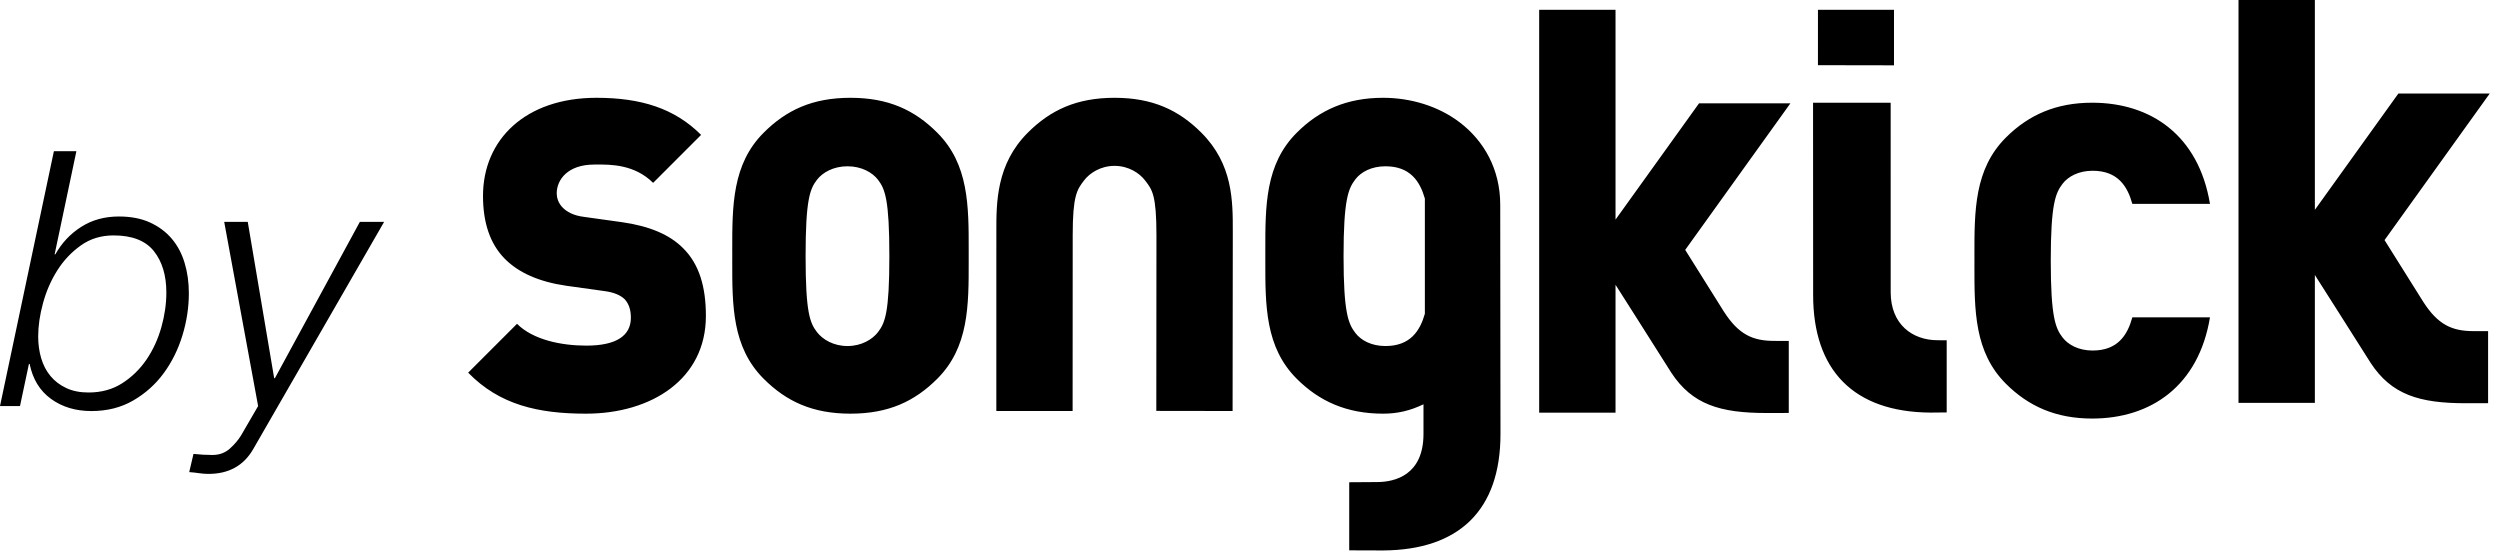
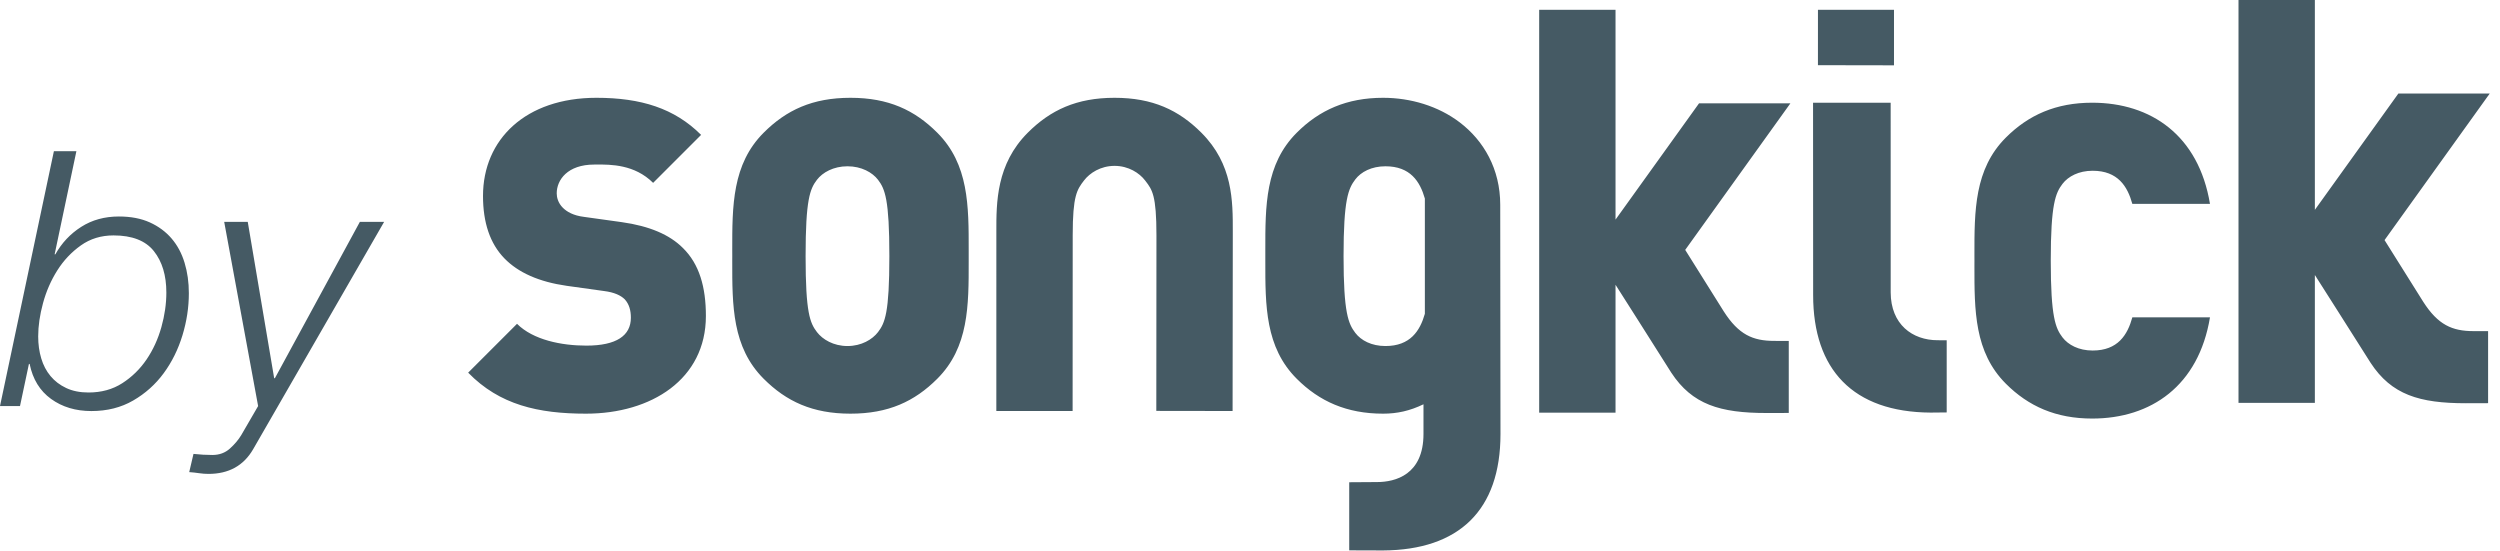
<svg xmlns="http://www.w3.org/2000/svg" width="109" height="24" viewBox="0 0 109 24" fill="none">
-   <path fill-rule="evenodd" clip-rule="evenodd" d="M108.123 14.437C108.049 14.437 107.98 14.437 107.848 14.437C106.913 14.437 106.296 14.163 105.651 13.155C105.021 12.154 103.966 10.468 103.966 10.468L108.553 4.077H104.57L100.928 9.149V0H97.599V17.565H100.928V11.99C100.928 11.99 102.792 14.918 103.359 15.82C104.271 17.213 105.488 17.581 107.508 17.581L108.481 17.578V14.438C108.294 14.438 108.206 14.438 108.123 14.437H108.123ZM77.632 14.864H77.632C77.558 14.864 77.488 14.863 77.357 14.863C76.422 14.863 75.805 14.589 75.159 13.582C74.53 12.58 73.475 10.895 73.475 10.895L78.062 4.504H74.079L70.437 9.575V0.426H67.108V17.992H70.437V12.416C70.437 12.416 72.301 15.344 72.867 16.247C73.78 17.639 74.997 18.007 77.017 18.007L77.99 18.005V14.864C77.803 14.864 77.715 14.864 77.632 14.864ZM25.547 18.036C23.474 18.036 21.781 17.655 20.412 16.248L22.542 14.118C23.246 14.822 24.482 15.069 25.566 15.069C26.878 15.069 27.506 14.632 27.506 13.852C27.506 13.528 27.43 13.261 27.24 13.051C27.069 12.88 26.783 12.746 26.346 12.69L24.71 12.462C23.512 12.291 22.599 11.891 21.991 11.264C21.363 10.617 21.059 9.704 21.059 8.544C21.059 6.072 22.923 4.264 26.003 4.264C27.943 4.264 29.408 4.721 30.568 5.881L28.476 7.973C27.668 7.166 26.623 7.171 26.013 7.174C25.976 7.174 25.941 7.175 25.908 7.175C24.748 7.175 24.273 7.841 24.273 8.43C24.273 8.601 24.33 8.848 24.539 9.057C24.71 9.229 24.995 9.4 25.471 9.457L27.106 9.685C28.324 9.856 29.198 10.236 29.769 10.807C30.492 11.511 30.777 12.518 30.777 13.776C30.777 16.534 28.4 18.036 25.547 18.036ZM37.08 18.036C38.735 18.036 39.876 17.503 40.865 16.514C42.239 15.141 42.237 13.326 42.235 11.375L42.235 11.149L42.235 10.924C42.237 8.974 42.239 7.16 40.865 5.786C39.876 4.797 38.735 4.264 37.08 4.264C35.426 4.264 34.285 4.797 33.296 5.786C31.922 7.16 31.924 8.974 31.926 10.923L31.927 11.149L31.926 11.376C31.924 13.326 31.922 15.141 33.296 16.514C34.285 17.503 35.426 18.036 37.08 18.036ZM36.95 7.25C37.559 7.25 38.034 7.516 38.282 7.839C38.586 8.238 38.776 8.695 38.776 11.167C38.776 13.642 38.586 14.079 38.282 14.479C38.034 14.802 37.559 15.087 36.95 15.087C36.342 15.087 35.866 14.802 35.619 14.479C35.315 14.079 35.124 13.642 35.124 11.167C35.124 8.695 35.315 8.238 35.619 7.839C35.866 7.516 36.342 7.25 36.95 7.25ZM87.454 16.728C88.443 17.717 89.641 18.249 91.219 18.249C93.787 18.249 95.86 16.822 96.355 13.837H92.97C92.76 14.598 92.342 15.283 91.239 15.283C90.63 15.283 90.174 15.035 89.926 14.712C89.622 14.312 89.413 13.837 89.413 11.363C89.413 8.89 89.622 8.415 89.926 8.015C90.174 7.692 90.63 7.445 91.239 7.445C92.342 7.445 92.76 8.129 92.97 8.89H96.355C95.86 5.904 93.787 4.478 91.219 4.478C89.641 4.478 88.443 5.011 87.454 6C86.082 7.373 86.083 9.187 86.085 11.137L86.086 11.363L86.085 11.588C86.084 13.538 86.082 15.354 87.454 16.728ZM62.064 18.92V17.627C61.468 17.914 60.915 18.036 60.302 18.036C58.724 18.036 57.526 17.503 56.538 16.514C55.164 15.142 55.166 13.326 55.168 11.377L55.168 11.15L55.168 10.922C55.166 8.972 55.164 7.159 56.538 5.787C57.526 4.797 58.724 4.264 60.302 4.264C61.502 4.264 62.705 4.622 63.642 5.334C64.692 6.132 65.41 7.369 65.41 8.928L65.421 18.926C65.421 22.248 63.615 23.979 60.302 24L58.826 23.995V21.026L60.036 21.018C60.833 21.018 62.064 20.702 62.064 18.92ZM59.093 14.516C59.34 14.84 59.796 15.087 60.405 15.087C61.489 15.087 61.911 14.425 62.124 13.681V8.657C61.911 7.911 61.489 7.25 60.405 7.25C59.796 7.25 59.34 7.497 59.093 7.82C58.788 8.22 58.579 8.695 58.579 11.168C58.579 13.641 58.788 14.117 59.093 14.516ZM53.75 10.252L53.741 17.92L50.415 17.915L50.421 10.26C50.421 8.515 50.239 8.277 49.946 7.894L49.926 7.868C49.679 7.544 49.204 7.232 48.595 7.232C47.986 7.232 47.511 7.544 47.264 7.868C46.959 8.267 46.77 8.521 46.77 10.252L46.766 17.921L43.44 17.921L43.441 10.252L43.441 10.108C43.439 8.831 43.436 7.161 44.811 5.786C45.8 4.797 46.941 4.264 48.595 4.264C50.251 4.264 51.392 4.797 52.38 5.786C53.754 7.16 53.752 8.752 53.75 10.104L53.75 10.252ZM79.262 2.842L82.578 2.848V0.427L79.263 0.426L79.262 2.842ZM79.049 4.478L82.433 4.48L82.434 12.751C82.439 14.143 83.379 14.834 84.484 14.834L84.876 14.835V17.982L84.172 17.989C80.794 17.968 79.053 16.117 79.053 12.863L79.049 4.478ZM3.331 6.591H2.35L0 17.704H0.872L1.261 15.868H1.292C1.427 16.532 1.738 17.04 2.226 17.393C2.714 17.746 3.3 17.922 3.985 17.922C4.67 17.922 5.277 17.769 5.806 17.463C6.335 17.157 6.779 16.76 7.137 16.272C7.495 15.785 7.767 15.235 7.954 14.623C8.141 14.01 8.234 13.398 8.234 12.786C8.234 12.308 8.172 11.865 8.047 11.455C7.923 11.045 7.733 10.692 7.479 10.396C7.225 10.101 6.908 9.867 6.53 9.696C6.151 9.525 5.702 9.439 5.183 9.439C4.561 9.439 4.013 9.59 3.541 9.891C3.069 10.191 2.693 10.591 2.413 11.089H2.382L3.331 6.591ZM5.331 16.708C4.911 16.978 4.421 17.113 3.86 17.113C3.487 17.113 3.162 17.048 2.887 16.918C2.612 16.789 2.384 16.615 2.203 16.397C2.021 16.179 1.886 15.922 1.798 15.626C1.71 15.331 1.665 15.012 1.665 14.669C1.665 14.213 1.736 13.727 1.876 13.214C2.016 12.7 2.223 12.225 2.498 11.79C2.773 11.354 3.116 10.991 3.526 10.7C3.935 10.409 4.41 10.264 4.95 10.264C5.759 10.264 6.346 10.492 6.709 10.949C7.072 11.406 7.253 12.008 7.253 12.755C7.253 13.242 7.181 13.746 7.036 14.264C6.89 14.783 6.675 15.253 6.39 15.673C6.104 16.093 5.751 16.438 5.331 16.708ZM9.261 19.837C8.992 19.837 8.717 19.821 8.436 19.79L8.25 20.584C8.395 20.594 8.538 20.61 8.678 20.631C8.818 20.651 8.955 20.662 9.09 20.662C9.972 20.662 10.621 20.304 11.036 19.588L16.748 9.673H15.69L11.985 16.49H11.954L10.802 9.673H9.775L11.254 17.704L10.522 18.965C10.398 19.173 10.232 19.37 10.024 19.557C9.817 19.744 9.562 19.837 9.261 19.837Z" fill="black" />
+   <path fill-rule="evenodd" clip-rule="evenodd" d="M108.123 14.437C108.049 14.437 107.98 14.437 107.848 14.437C106.913 14.437 106.296 14.163 105.651 13.155C105.021 12.154 103.966 10.468 103.966 10.468L108.553 4.077H104.57L100.928 9.149V0H97.599V17.565H100.928V11.99C100.928 11.99 102.792 14.918 103.359 15.82C104.271 17.213 105.488 17.581 107.508 17.581L108.481 17.578V14.438C108.294 14.438 108.206 14.438 108.123 14.437H108.123ZM77.632 14.864H77.632C77.558 14.864 77.488 14.863 77.357 14.863C76.422 14.863 75.805 14.589 75.159 13.582C74.53 12.58 73.475 10.895 73.475 10.895L78.062 4.504H74.079L70.437 9.575V0.426H67.108V17.992H70.437V12.416C70.437 12.416 72.301 15.344 72.867 16.247C73.78 17.639 74.997 18.007 77.017 18.007L77.99 18.005V14.864C77.803 14.864 77.715 14.864 77.632 14.864ZM25.547 18.036C23.474 18.036 21.781 17.655 20.412 16.248L22.542 14.118C23.246 14.822 24.482 15.069 25.566 15.069C26.878 15.069 27.506 14.632 27.506 13.852C27.506 13.528 27.43 13.261 27.24 13.051C27.069 12.88 26.783 12.746 26.346 12.69L24.71 12.462C23.512 12.291 22.599 11.891 21.991 11.264C21.363 10.617 21.059 9.704 21.059 8.544C21.059 6.072 22.923 4.264 26.003 4.264C27.943 4.264 29.408 4.721 30.568 5.881L28.476 7.973C27.668 7.166 26.623 7.171 26.013 7.174C25.976 7.174 25.941 7.175 25.908 7.175C24.748 7.175 24.273 7.841 24.273 8.43C24.273 8.601 24.33 8.848 24.539 9.057C24.71 9.229 24.995 9.4 25.471 9.457L27.106 9.685C28.324 9.856 29.198 10.236 29.769 10.807C30.492 11.511 30.777 12.518 30.777 13.776C30.777 16.534 28.4 18.036 25.547 18.036ZM37.08 18.036C38.735 18.036 39.876 17.503 40.865 16.514C42.239 15.141 42.237 13.326 42.235 11.375L42.235 11.149L42.235 10.924C42.237 8.974 42.239 7.16 40.865 5.786C39.876 4.797 38.735 4.264 37.08 4.264C35.426 4.264 34.285 4.797 33.296 5.786C31.922 7.16 31.924 8.974 31.926 10.923L31.927 11.149L31.926 11.376C31.924 13.326 31.922 15.141 33.296 16.514C34.285 17.503 35.426 18.036 37.08 18.036ZM36.95 7.25C37.559 7.25 38.034 7.516 38.282 7.839C38.586 8.238 38.776 8.695 38.776 11.167C38.776 13.642 38.586 14.079 38.282 14.479C38.034 14.802 37.559 15.087 36.95 15.087C36.342 15.087 35.866 14.802 35.619 14.479C35.315 14.079 35.124 13.642 35.124 11.167C35.124 8.695 35.315 8.238 35.619 7.839C35.866 7.516 36.342 7.25 36.95 7.25ZM87.454 16.728C88.443 17.717 89.641 18.249 91.219 18.249C93.787 18.249 95.86 16.822 96.355 13.837H92.97C92.76 14.598 92.342 15.283 91.239 15.283C90.63 15.283 90.174 15.035 89.926 14.712C89.622 14.312 89.413 13.837 89.413 11.363C89.413 8.89 89.622 8.415 89.926 8.015C90.174 7.692 90.63 7.445 91.239 7.445C92.342 7.445 92.76 8.129 92.97 8.89H96.355C95.86 5.904 93.787 4.478 91.219 4.478C89.641 4.478 88.443 5.011 87.454 6C86.082 7.373 86.083 9.187 86.085 11.137L86.086 11.363L86.085 11.588C86.084 13.538 86.082 15.354 87.454 16.728ZM62.064 18.92V17.627C61.468 17.914 60.915 18.036 60.302 18.036C58.724 18.036 57.526 17.503 56.538 16.514C55.164 15.142 55.166 13.326 55.168 11.377L55.168 11.15L55.168 10.922C55.166 8.972 55.164 7.159 56.538 5.787C57.526 4.797 58.724 4.264 60.302 4.264C61.502 4.264 62.705 4.622 63.642 5.334C64.692 6.132 65.41 7.369 65.41 8.928L65.421 18.926C65.421 22.248 63.615 23.979 60.302 24L58.826 23.995V21.026L60.036 21.018C60.833 21.018 62.064 20.702 62.064 18.92ZM59.093 14.516C59.34 14.84 59.796 15.087 60.405 15.087C61.489 15.087 61.911 14.425 62.124 13.681V8.657C61.911 7.911 61.489 7.25 60.405 7.25C59.796 7.25 59.34 7.497 59.093 7.82C58.788 8.22 58.579 8.695 58.579 11.168C58.579 13.641 58.788 14.117 59.093 14.516ZM53.75 10.252L53.741 17.92L50.415 17.915L50.421 10.26C50.421 8.515 50.239 8.277 49.946 7.894L49.926 7.868C49.679 7.544 49.204 7.232 48.595 7.232C47.986 7.232 47.511 7.544 47.264 7.868C46.959 8.267 46.77 8.521 46.77 10.252L46.766 17.921L43.44 17.921L43.441 10.252L43.441 10.108C43.439 8.831 43.436 7.161 44.811 5.786C45.8 4.797 46.941 4.264 48.595 4.264C50.251 4.264 51.392 4.797 52.38 5.786C53.754 7.16 53.752 8.752 53.75 10.104L53.75 10.252ZM79.262 2.842L82.578 2.848V0.427L79.263 0.426L79.262 2.842ZM79.049 4.478L82.433 4.48L82.434 12.751C82.439 14.143 83.379 14.834 84.484 14.834L84.876 14.835V17.982L84.172 17.989C80.794 17.968 79.053 16.117 79.053 12.863L79.049 4.478ZM3.331 6.591H2.35L0 17.704H0.872L1.261 15.868H1.292C1.427 16.532 1.738 17.04 2.226 17.393C2.714 17.746 3.3 17.922 3.985 17.922C4.67 17.922 5.277 17.769 5.806 17.463C6.335 17.157 6.779 16.76 7.137 16.272C7.495 15.785 7.767 15.235 7.954 14.623C8.141 14.01 8.234 13.398 8.234 12.786C8.234 12.308 8.172 11.865 8.047 11.455C7.923 11.045 7.733 10.692 7.479 10.396C7.225 10.101 6.908 9.867 6.53 9.696C6.151 9.525 5.702 9.439 5.183 9.439C4.561 9.439 4.013 9.59 3.541 9.891C3.069 10.191 2.693 10.591 2.413 11.089H2.382L3.331 6.591ZM5.331 16.708C4.911 16.978 4.421 17.113 3.86 17.113C3.487 17.113 3.162 17.048 2.887 16.918C2.612 16.789 2.384 16.615 2.203 16.397C2.021 16.179 1.886 15.922 1.798 15.626C1.71 15.331 1.665 15.012 1.665 14.669C1.665 14.213 1.736 13.727 1.876 13.214C2.016 12.7 2.223 12.225 2.498 11.79C2.773 11.354 3.116 10.991 3.526 10.7C3.935 10.409 4.41 10.264 4.95 10.264C5.759 10.264 6.346 10.492 6.709 10.949C7.072 11.406 7.253 12.008 7.253 12.755C7.253 13.242 7.181 13.746 7.036 14.264C6.89 14.783 6.675 15.253 6.39 15.673C6.104 16.093 5.751 16.438 5.331 16.708ZM9.261 19.837C8.992 19.837 8.717 19.821 8.436 19.79L8.25 20.584C8.395 20.594 8.538 20.61 8.678 20.631C8.818 20.651 8.955 20.662 9.09 20.662C9.972 20.662 10.621 20.304 11.036 19.588L16.748 9.673H15.69L11.985 16.49H11.954L10.802 9.673H9.775L11.254 17.704L10.522 18.965C10.398 19.173 10.232 19.37 10.024 19.557C9.817 19.744 9.562 19.837 9.261 19.837Z" fill="#455A64" />
</svg>
